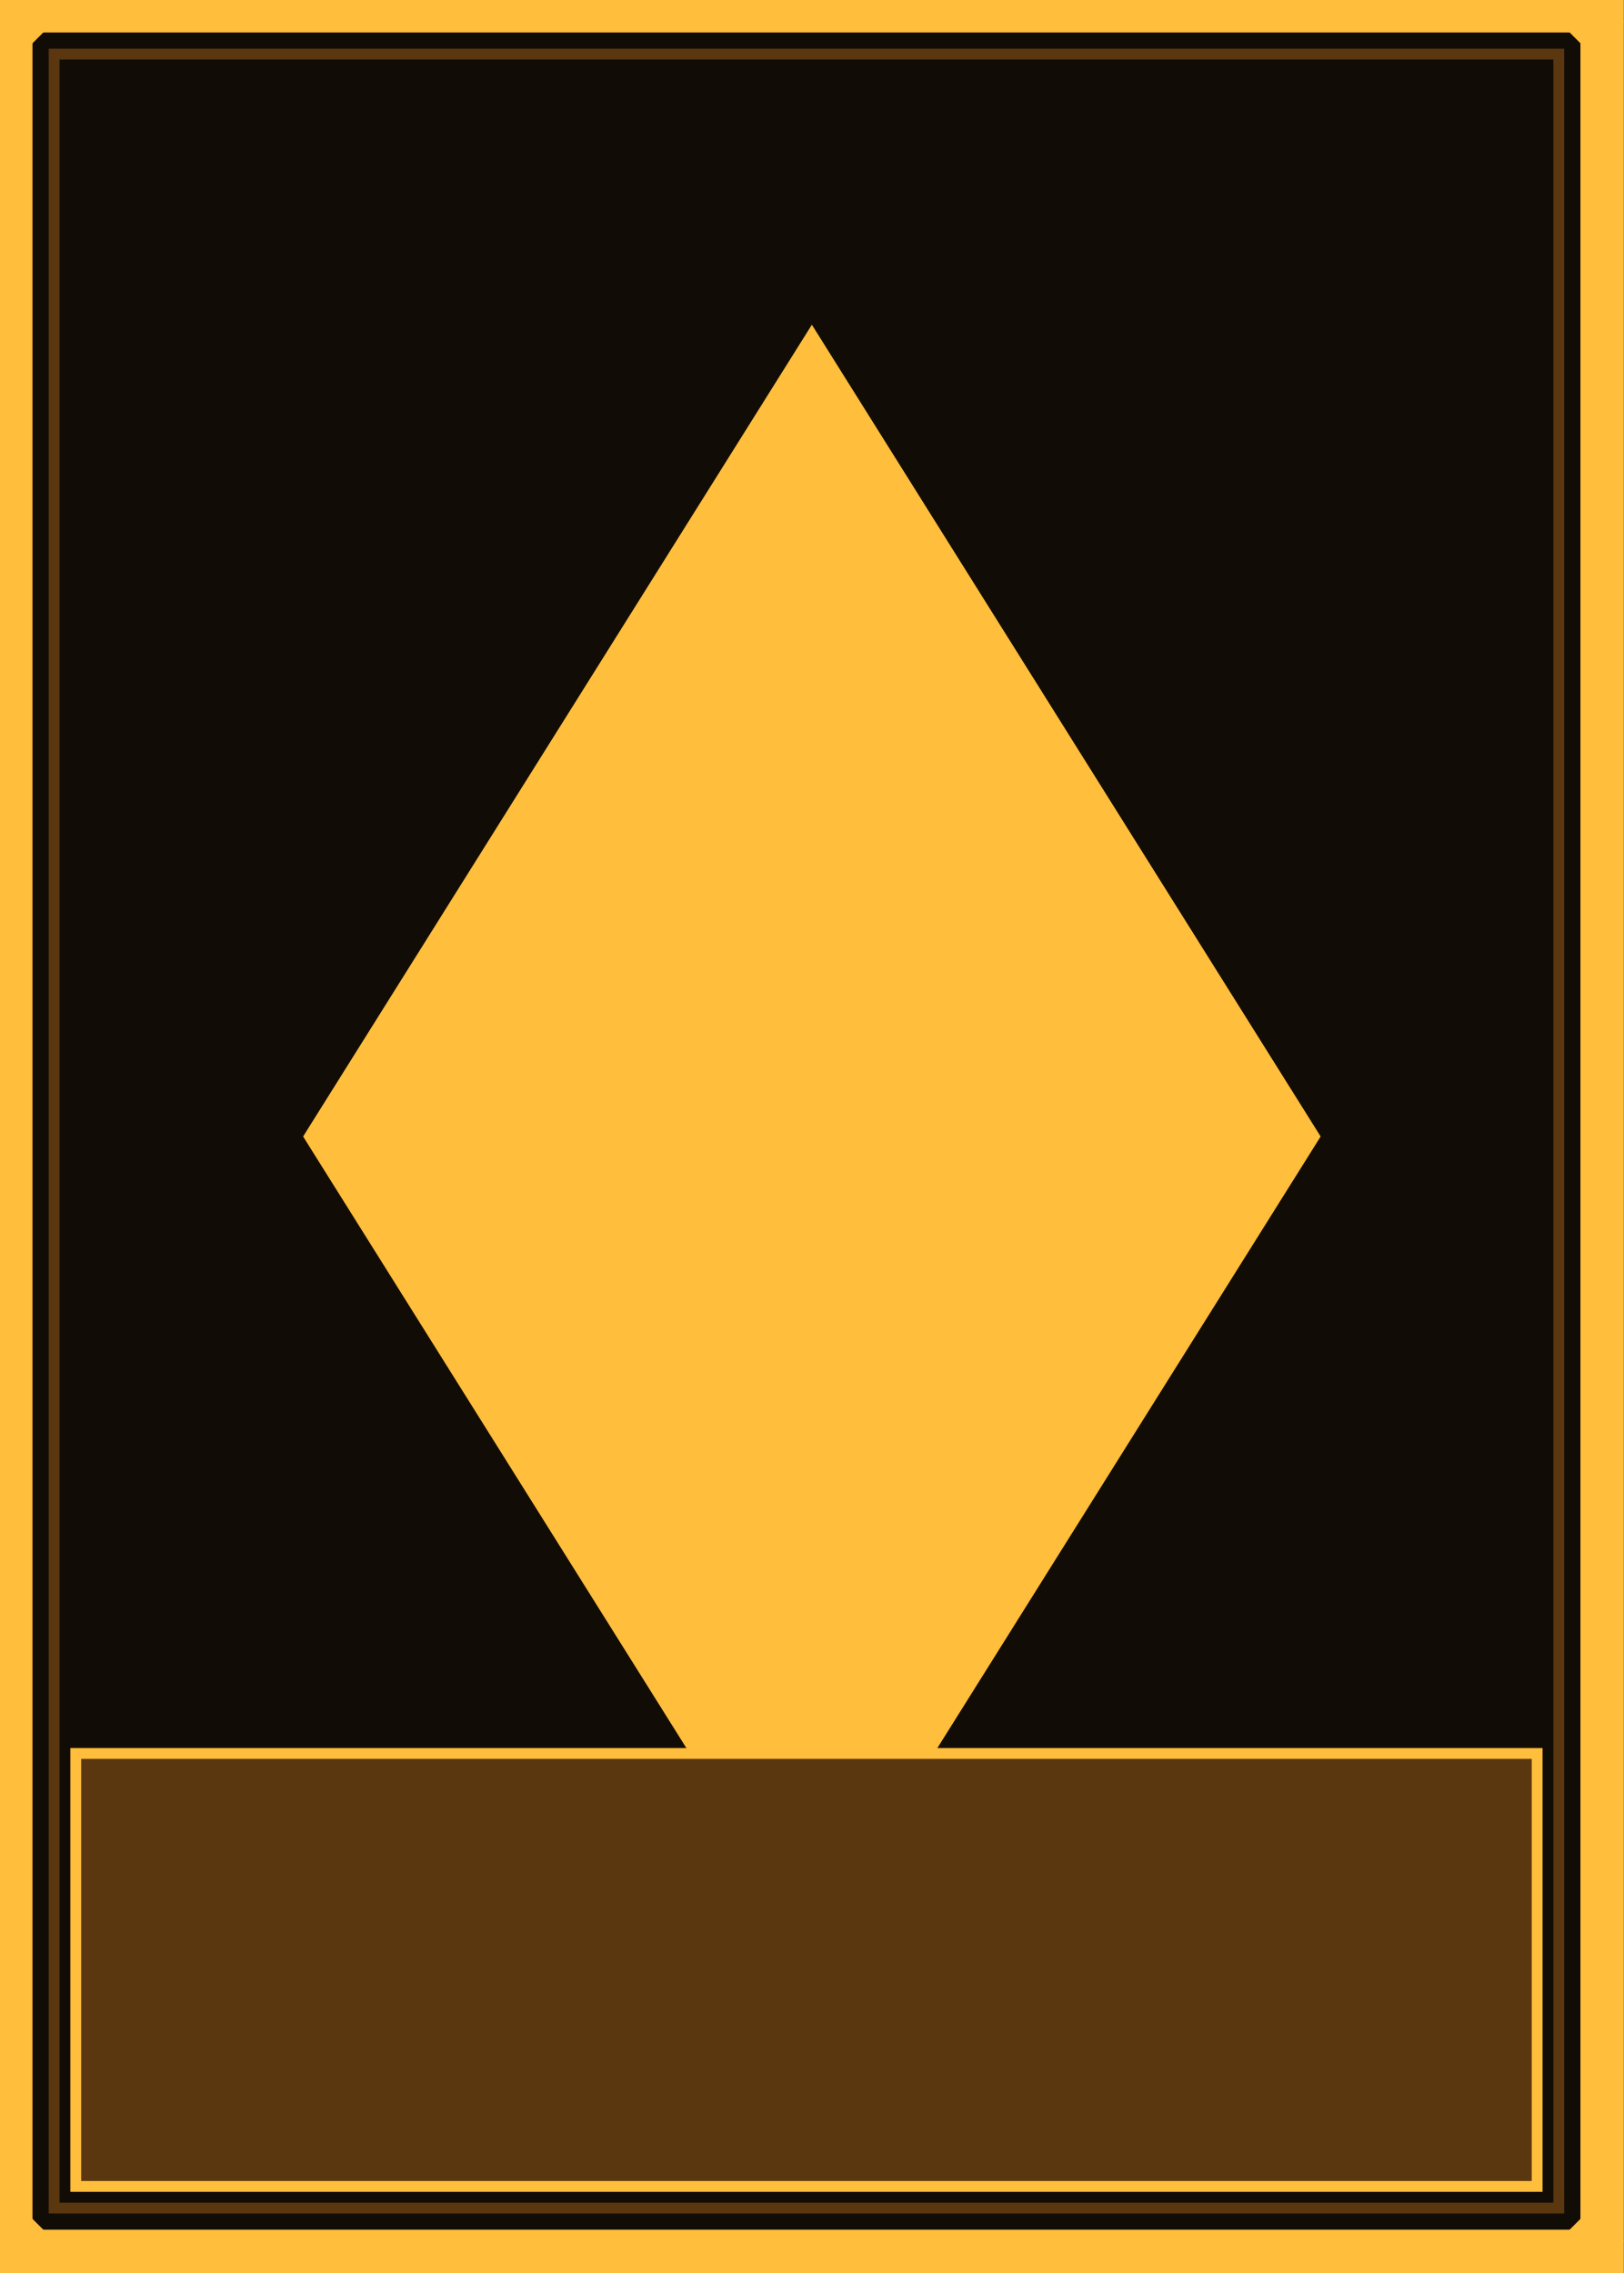
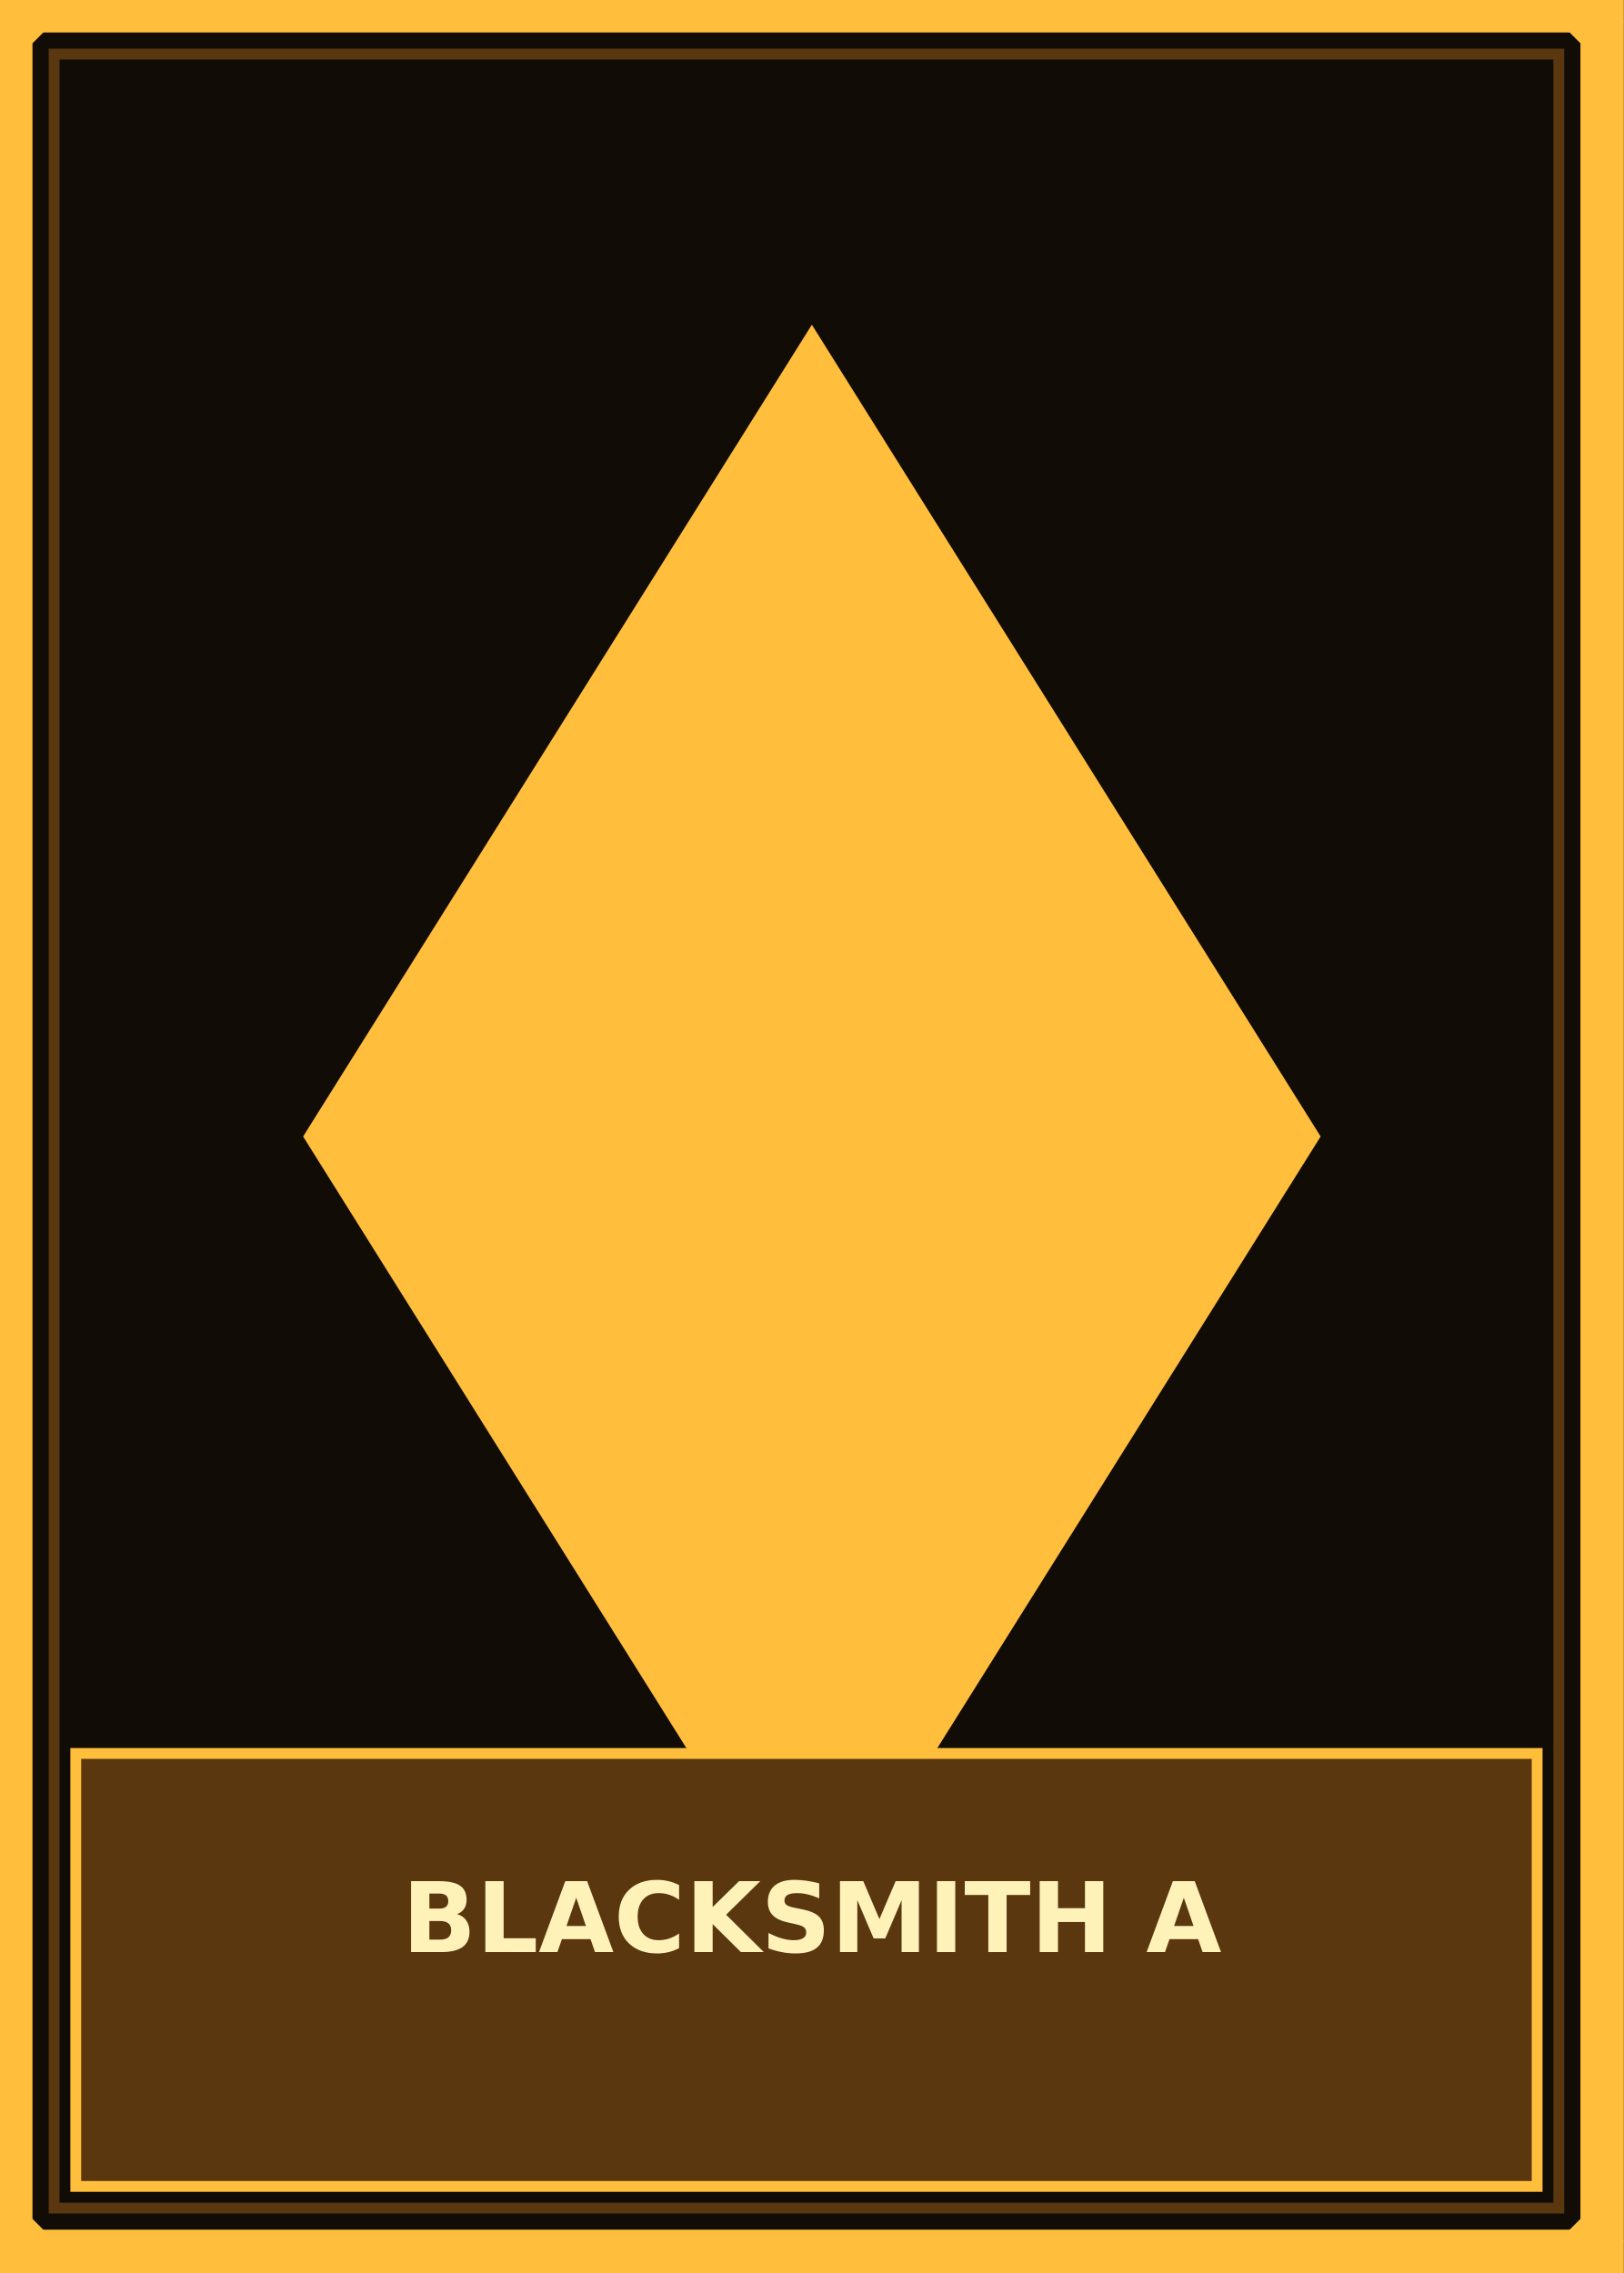
<svg xmlns="http://www.w3.org/2000/svg" width="150" height="210" viewBox="0 0 150 210">
  <rect x="0" y="0" width="150" height="210" fill="rgb(18,12,6)" />
  <rect x="1" y="1" width="147" height="207" fill="none" stroke="rgb(255,190,60)" stroke-width="4" />
  <rect x="5" y="5" width="139" height="199" fill="none" stroke="rgb(90,55,15)" stroke-width="1" />
  <polygon points="2,-1 5,2 2,5 -1,2" fill="rgb(255,190,60)" stroke-linejoin="round" />
  <polygon points="147,-1 150,2 147,5 144,2" fill="rgb(255,190,60)" stroke-linejoin="round" />
  <polygon points="2,204 5,207 2,210 -1,207" fill="rgb(255,190,60)" stroke-linejoin="round" />
  <polygon points="147,204 150,207 147,210 144,207" fill="rgb(255,190,60)" stroke-linejoin="round" />
  <polygon points="75,30 122,105 75,180 28,105" fill="rgb(255,190,60)" />
  <rect x="7" y="162" width="135" height="40" fill="rgb(90,55,15)" />
  <rect x="7" y="162" width="135" height="40" fill="none" stroke="rgb(255,190,60)" stroke-width="1" />
+   <path transform="translate(37.15,180.35) scale(0.00439,-0.00439)" d="M786 915Q877 915 924.0 955.0Q971 995 971 1073Q971 1150 924.0 1190.5Q877 1231 786 1231H573V915ZM799 262Q915 262 973.5 311.0Q1032 360 1032 459Q1032 556 974.0 604.5Q916 653 799 653H573V262ZM1157 799Q1281 763 1349.0 666.0Q1417 569 1417 428Q1417 212 1271.0 106.0Q1125 0 827 0H188V1493H766Q1077 1493 1216.5 1399.0Q1356 1305 1356 1098Q1356 989 1305.0 912.5Q1254 836 1157 799Z" fill="rgb(255,242,185)" />
+   <path transform="translate(44.01,180.35) scale(0.00439,-0.00439)" d="M188 1493H573V291H1249V0H188Z" fill="rgb(255,242,185)" />
+   <path transform="translate(49.75,180.35) scale(0.00439,-0.00439)" d="M1094 272H492L397 0H10L563 1493H1022L1575 0H1188ZM588 549H997L793 1143Z" fill="rgb(255,242,185)" />
+   <path transform="translate(56.71,180.35) scale(0.00439,-0.00439)" d="M1372 82Q1266 27 1151.0 -1.0Q1036 -29 911 -29Q538 -29 320.0 179.5Q102 388 102 745Q102 1103 320.0 1311.5Q538 1520 911 1520Q1036 1520 1151.0 1492.0Q1266 1464 1372 1409V1100Q1265 1173 1161.0 1207.0Q1057 1241 942 1241Q736 1241 618.0 1109.0Q500 977 500 745Q500 514 618.0 382.0Q736 250 942 250Q1057 250 1161.0 284.0Q1265 318 1372 391Z" fill="rgb(255,242,185)" />
+   <path transform="translate(63.32,180.35) scale(0.00439,-0.00439)" d="M188 1493H573V948L1128 1493H1575L856 786L1649 0H1167L573 588V0H188Z" fill="rgb(255,242,185)" />
+   <path transform="translate(70.29,180.35) scale(0.00439,-0.00439)" d="M1227 1446V1130Q1104 1185 987.0 1213.0Q870 1241 766 1241Q628 1241 562.0 1203.0Q496 1165 496 1085Q496 1025 540.5 991.5Q585 958 702 934L866 901Q1115 851 1220.0 749.0Q1325 647 1325 459Q1325 212 1178.5 91.5Q1032 -29 731 -29Q589 -29 446.0 -2.0Q303 25 160 78V403Q303 327 436.5 288.5Q570 250 694 250Q820 250 887.0 292.0Q954 334 954 412Q954 482 908.5 520.0Q863 558 727 588L578 621Q354 669 250.5 774.0Q147 879 147 1057Q147 1280 291.0 1400.0Q435 1520 705 1520Q828 1520 958.0 1501.5Q1088 1483 1227 1446Z" fill="rgb(255,242,185)" />
+   <path transform="translate(76.77,180.35) scale(0.00439,-0.00439)" d="M188 1493H678L1018 694L1360 1493H1849V0H1485V1092L1141 287H897L553 1092V0H188Z" fill="rgb(255,242,185)" />
+   <path transform="translate(85.73,180.35) scale(0.00439,-0.00439)" d="M188 1493H573V0H188Z" fill="rgb(255,242,185)" />
+   <path transform="translate(89.08,180.35) scale(0.00439,-0.00439)" d="M10 1493H1386V1202H891V0H506V1202H10Z" fill="rgb(255,242,185)" />
+   <path transform="translate(95.22,180.35) scale(0.00439,-0.00439)" d="M188 1493H573V924H1141V1493H1526V0H1141V633H573V0H188Z" fill="rgb(255,242,185)" />
+   <path transform="translate(105.88,180.35) scale(0.00439,-0.00439)" d="M1094 272H492L397 0H10L563 1493H1022L1575 0H1188ZM588 549H997L793 1143Z" fill="rgb(255,242,185)" />
</svg>
